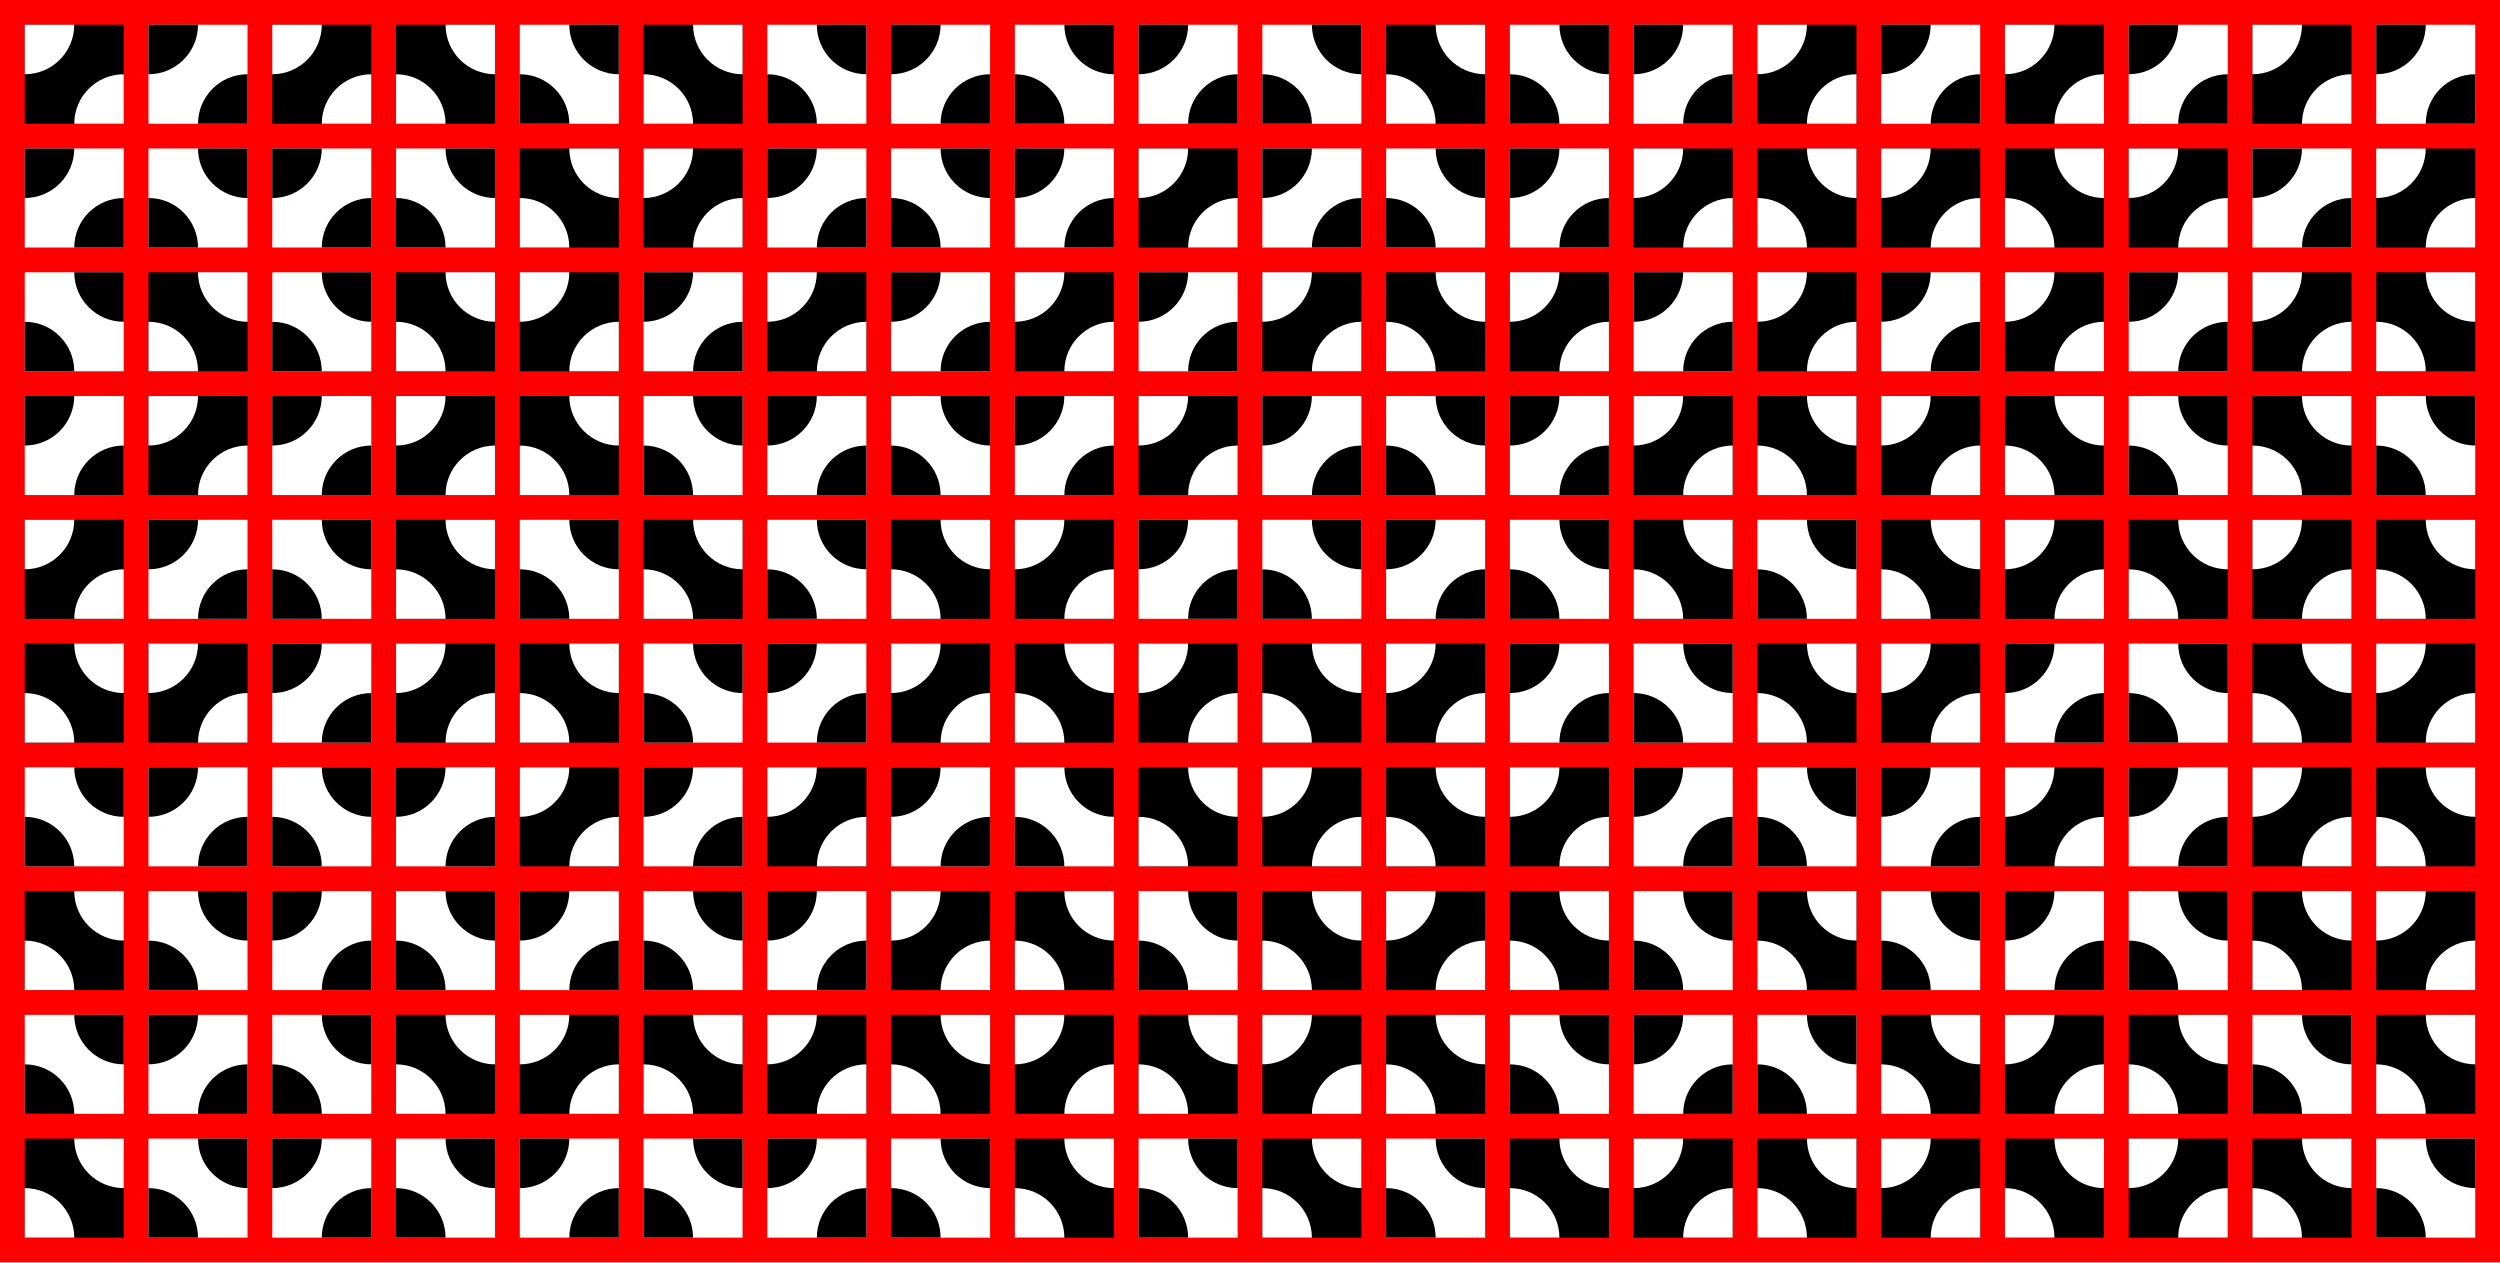
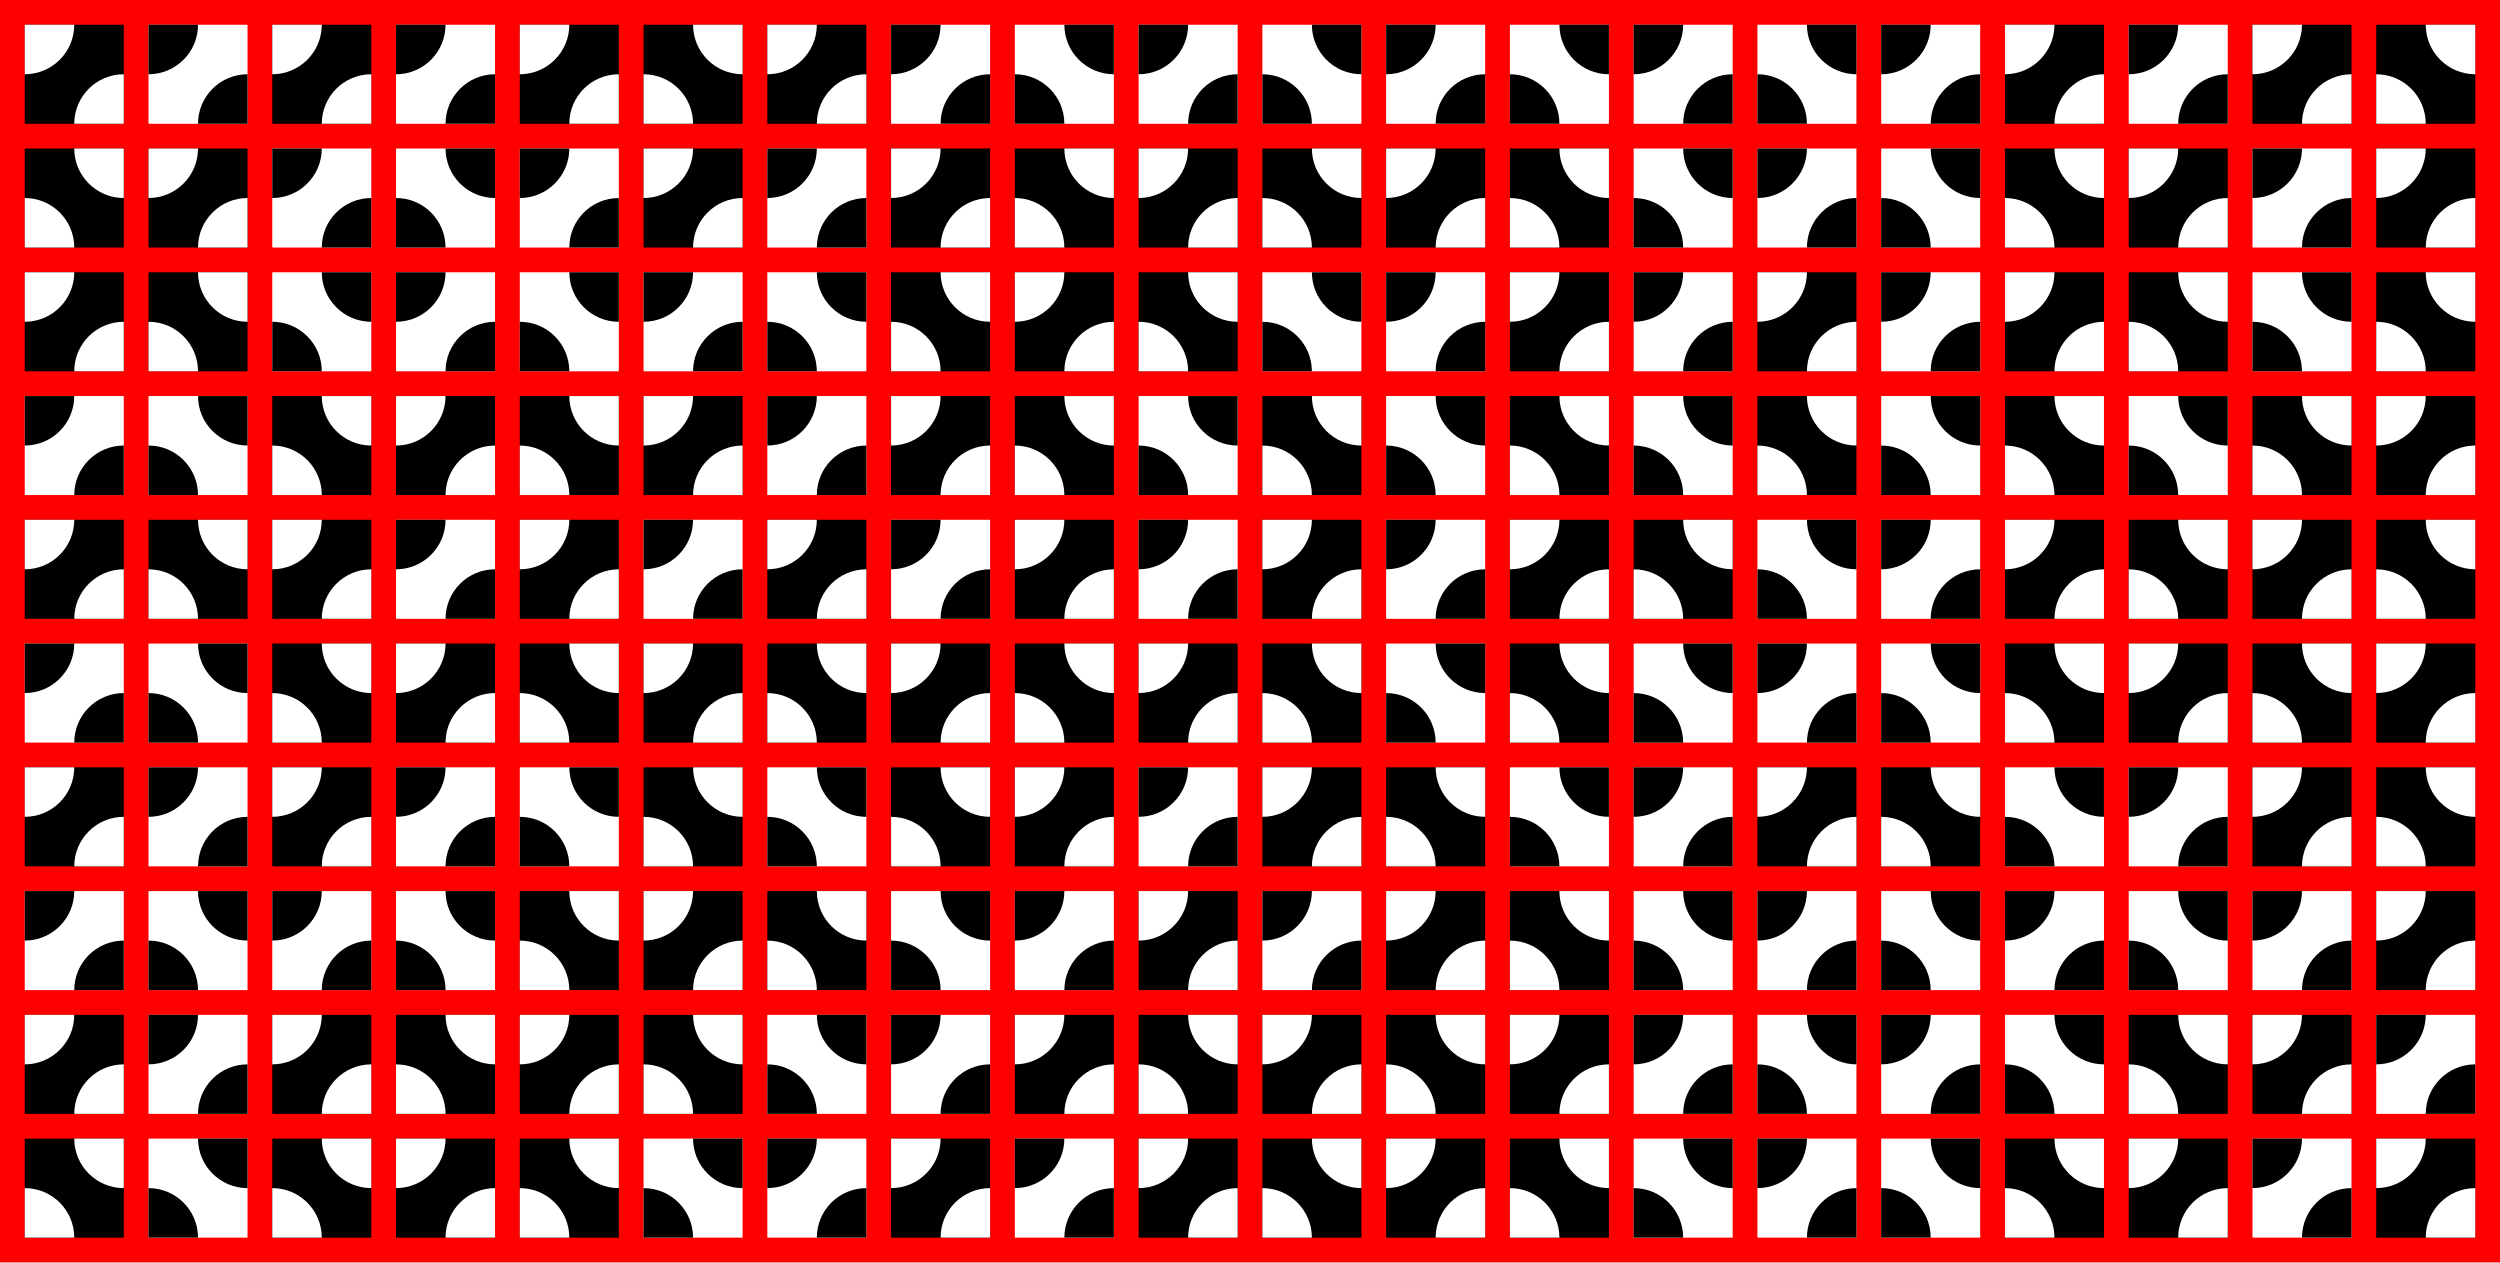
<svg xmlns="http://www.w3.org/2000/svg" viewBox="0 0 5050 2550" width="5050" height="2550">
'<style>
        rect.tileBack1 { stroke: none; fill: blacl; }
        rect.tileBack2 { stroke: none; fill: white; }
        rect.background { stroke: none; fill: white; }
        path.guide { stroke: lightgray; stroke-width: 1; }
        circle.guide { stroke: lightgray; fill: darkgray; stroke-width: 1; }
        path.arc1 { stroke: black; stroke-width: 50; fill: none; stroke-linecap: butt; }
        path.arc1round { stroke: black; stroke-width: 50; fill: none; stroke-linecap: round; }
        path.arc2 { stroke: black; stroke-width: 50; fill: none; stroke-linecap: butt; }
        path.arc3 { stroke: green; stroke-width: 50; fill: none; stroke-linecap: butt; }
        path.arc4 { stroke: blue; stroke-width: 50; fill: none; stroke-linecap: butt; }
        path.pie1 { stroke: none; stroke-width: 1; fill: white; stroke-linecap: butt; }
        path.pie2 { stroke: none; stroke-width: 1; fill: black; stroke-linecap: butt; }
        polygon.hex1 { stroke: white; fill: lightblue; stroke-width: 20; }
        polygon.hex1b { stroke: white; fill: darkblue; stroke-width: 20; }
        polygon.hex2 { stroke: white; fill: lightpink; stroke-width: 1; }
        polygon.hex2b { stroke: white; fill: red; stroke-width: 1; }
</style>
  <defs>
    <g id="base1">
      <rect width="200" height="200" class="tileBack1" />
    </g>
    <g id="base2">
      <rect width="200" height="200" class="tileBack2" />
    </g>
    <g id="center1">
      <use href="#base1" />
      <circle cx="100" cy="100" r="25" class="guide" />
    </g>
    <g id="hex1">
      <polygon class="hex1" transform="translate(0,0) scale(0.5,0.5) rotate(0,100,100)" points="300,150 225,280 75,280 0,150 75,20 225,20" />
    </g>
    <g id="hex1b">
      <polygon class="hex1b" transform="translate(0,0) scale(0.5,0.5) rotate(0,100,100)" points="300,150 225,280 75,280 0,150 75,20 225,20" />
    </g>
    <g id="hex2">
      <polygon class="hex2" transform="translate(0,0) scale(0.5,0.5) rotate(0,100,100)" points="300,150 225,280 75,280 0,150 75,20 225,20" />
    </g>
    <g id="hex2b">
      <polygon class="hex2b" transform="translate(0,0) scale(0.5,0.5) rotate(0,100,100)" points="300,150 225,280 75,280 0,150 75,20 225,20" />
    </g>
    <g id="tile1">
      <use href="#base1" />
      <path d="M200,100 A 100,100 0,0,0 100,200" class="arc1" />
    </g>
    <g id="slice1A">
      <use href="#base1" />
      <path d="M200,100 A 100,100 0,0,0 100,200 L 200,200 Z" class="pie1" />
      <path d="M0,100 A 100,100 0,0,0 100,0 L 0,0 Z" class="pie1" />
    </g>
    <g id="slice2A">
      <use href="#base2" />
      <path d="M200,100 A 100,100 0,0,0 100,200 L 200,200 Z" class="pie2" />
      <path d="M0,100 A 100,100 0,0,0 100,0 L 0,0 Z" class="pie2" />
    </g>
    <g id="slice1B">
      <use href="#slice2A" transform="rotate(90,100,100)" />
    </g>
    <g id="slice2B">
      <use href="#slice1A" transform="rotate(90,100,100)" />
    </g>
    <g id="tile2">
      <use href="#base1" />
      <path d="M200,100 A 100,100 0,0,0 100,200" class="arc2" />
      <path d="M0,100 A 100,100 0,0,0 100,0" class="arc2" />
    </g>
    <g id="tile3">
      <use href="#base1" />
      <path d="M100,0 A 100,100 0,0,0 200,100" class="arc3" />
      <path d="M100,200 A 100,100 0,0,0 0,100" class="arc3" />
    </g>
    <g id="tile4">
      <use href="#base1" />
      <path d="M200,100 A 100,100 0,0,0 100,200" class="arc4" />
      <path d="M0,100 A 100,100 0,0,0 100,0" class="arc4" />
      <path d="M100,0 A 100,100 0,0,0 200,100" class="arc4" />
      <path d="M100,200 A 100,100 0,0,0 0,100" class="arc4" />
    </g>
    <g id="tile5">
      <use href="#base1" />
      <path d="M0,100 200,100" class="arc1" />
    </g>
    <g id="tile6">
      <use href="#base1" />
      <path d="M100,0 100,200" class="arc1" />
    </g>
  </defs>
  <rect id="background" fill="red" width="5050" height="2550" />
  <g id="board" transform="translate(50,50) scale(1,1)">
    <use id="C0R0" href="#slice1A" transform="translate(0.00,0.00) rotate(0,100,100)">
		</use>
-     <use id="C0R1" href="#slice2A" transform="translate(0.00,250.00) rotate(0,100,100)">
- 		</use>
-     <use id="C0R2" href="#slice1B" transform="translate(0.00,500.00) rotate(0,100,100)">
+     <use id="C0R1" href="#slice2B" transform="translate(0.00,250.00) rotate(0,100,100)">
+ 		</use>
+     <use id="C0R2" href="#slice1A" transform="translate(0.00,500.00) rotate(0,100,100)">
		</use>
    <use id="C0R3" href="#slice2A" transform="translate(0.00,750.00) rotate(0,100,100)">
		</use>
    <use id="C0R4" href="#slice1A" transform="translate(0.00,1000.00) rotate(0,100,100)">
		</use>
-     <use id="C0R5" href="#slice2B" transform="translate(0.00,1250.00) rotate(0,100,100)">
- 		</use>
-     <use id="C0R6" href="#slice1B" transform="translate(0.00,1500.00) rotate(0,100,100)">
- 		</use>
-     <use id="C0R7" href="#slice2B" transform="translate(0.00,1750.00) rotate(0,100,100)">
- 		</use>
-     <use id="C0R8" href="#slice1B" transform="translate(0.00,2000.00) rotate(0,100,100)">
+     <use id="C0R5" href="#slice2A" transform="translate(0.00,1250.00) rotate(0,100,100)">
+ 		</use>
+     <use id="C0R6" href="#slice1A" transform="translate(0.00,1500.00) rotate(0,100,100)">
+ 		</use>
+     <use id="C0R7" href="#slice2A" transform="translate(0.00,1750.00) rotate(0,100,100)">
+ 		</use>
+     <use id="C0R8" href="#slice1A" transform="translate(0.00,2000.00) rotate(0,100,100)">
		</use>
    <use id="C0R9" href="#slice2B" transform="translate(0.00,2250.00) rotate(0,100,100)">
		</use>
    <use id="C1R0" href="#slice2A" transform="translate(250.00,0.00) rotate(0,100,100)">
		</use>
-     <use id="C1R1" href="#slice1B" transform="translate(250.00,250.00) rotate(0,100,100)">
+     <use id="C1R1" href="#slice1A" transform="translate(250.00,250.00) rotate(0,100,100)">
		</use>
    <use id="C1R2" href="#slice2B" transform="translate(250.00,500.00) rotate(0,100,100)">
		</use>
-     <use id="C1R3" href="#slice1A" transform="translate(250.00,750.00) rotate(0,100,100)">
- 		</use>
-     <use id="C1R4" href="#slice2A" transform="translate(250.00,1000.00) rotate(0,100,100)">
- 		</use>
-     <use id="C1R5" href="#slice1A" transform="translate(250.00,1250.00) rotate(0,100,100)">
+     <use id="C1R3" href="#slice1B" transform="translate(250.00,750.00) rotate(0,100,100)">
+ 		</use>
+     <use id="C1R4" href="#slice2B" transform="translate(250.00,1000.00) rotate(0,100,100)">
+ 		</use>
+     <use id="C1R5" href="#slice1B" transform="translate(250.00,1250.00) rotate(0,100,100)">
		</use>
    <use id="C1R6" href="#slice2A" transform="translate(250.00,1500.00) rotate(0,100,100)">
		</use>
    <use id="C1R7" href="#slice1B" transform="translate(250.00,1750.00) rotate(0,100,100)">
		</use>
    <use id="C1R8" href="#slice2A" transform="translate(250.00,2000.00) rotate(0,100,100)">
		</use>
    <use id="C1R9" href="#slice1B" transform="translate(250.00,2250.00) rotate(0,100,100)">
		</use>
    <use id="C2R0" href="#slice1A" transform="translate(500.00,0.00) rotate(0,100,100)">
		</use>
    <use id="C2R1" href="#slice2A" transform="translate(500.00,250.00) rotate(0,100,100)">
		</use>
    <use id="C2R2" href="#slice1B" transform="translate(500.00,500.00) rotate(0,100,100)">
		</use>
-     <use id="C2R3" href="#slice2A" transform="translate(500.00,750.00) rotate(0,100,100)">
- 		</use>
-     <use id="C2R4" href="#slice1B" transform="translate(500.00,1000.00) rotate(0,100,100)">
- 		</use>
-     <use id="C2R5" href="#slice2A" transform="translate(500.00,1250.00) rotate(0,100,100)">
- 		</use>
-     <use id="C2R6" href="#slice1B" transform="translate(500.00,1500.00) rotate(0,100,100)">
+     <use id="C2R3" href="#slice2B" transform="translate(500.00,750.00) rotate(0,100,100)">
+ 		</use>
+     <use id="C2R4" href="#slice1A" transform="translate(500.00,1000.00) rotate(0,100,100)">
+ 		</use>
+     <use id="C2R5" href="#slice2B" transform="translate(500.00,1250.00) rotate(0,100,100)">
+ 		</use>
+     <use id="C2R6" href="#slice1A" transform="translate(500.00,1500.00) rotate(0,100,100)">
		</use>
    <use id="C2R7" href="#slice2A" transform="translate(500.00,1750.00) rotate(0,100,100)">
		</use>
-     <use id="C2R8" href="#slice1B" transform="translate(500.00,2000.00) rotate(0,100,100)">
- 		</use>
-     <use id="C2R9" href="#slice2A" transform="translate(500.00,2250.00) rotate(0,100,100)">
- 		</use>
-     <use id="C3R0" href="#slice2B" transform="translate(750.00,0.00) rotate(0,100,100)">
+     <use id="C2R8" href="#slice1A" transform="translate(500.00,2000.00) rotate(0,100,100)">
+ 		</use>
+     <use id="C2R9" href="#slice2B" transform="translate(500.00,2250.00) rotate(0,100,100)">
+ 		</use>
+     <use id="C3R0" href="#slice2A" transform="translate(750.00,0.00) rotate(0,100,100)">
		</use>
    <use id="C3R1" href="#slice1B" transform="translate(750.00,250.00) rotate(0,100,100)">
		</use>
-     <use id="C3R2" href="#slice2B" transform="translate(750.00,500.00) rotate(0,100,100)">
+     <use id="C3R2" href="#slice2A" transform="translate(750.00,500.00) rotate(0,100,100)">
		</use>
    <use id="C3R3" href="#slice1A" transform="translate(750.00,750.00) rotate(0,100,100)">
		</use>
-     <use id="C3R4" href="#slice2B" transform="translate(750.00,1000.00) rotate(0,100,100)">
+     <use id="C3R4" href="#slice2A" transform="translate(750.00,1000.00) rotate(0,100,100)">
		</use>
    <use id="C3R5" href="#slice1A" transform="translate(750.00,1250.00) rotate(0,100,100)">
		</use>
    <use id="C3R6" href="#slice2A" transform="translate(750.00,1500.00) rotate(0,100,100)">
		</use>
    <use id="C3R7" href="#slice1B" transform="translate(750.00,1750.00) rotate(0,100,100)">
		</use>
    <use id="C3R8" href="#slice2B" transform="translate(750.00,2000.00) rotate(0,100,100)">
		</use>
-     <use id="C3R9" href="#slice1B" transform="translate(750.00,2250.00) rotate(0,100,100)">
- 		</use>
-     <use id="C4R0" href="#slice1B" transform="translate(1000.00,0.00) rotate(0,100,100)">
- 		</use>
-     <use id="C4R1" href="#slice2B" transform="translate(1000.00,250.00) rotate(0,100,100)">
- 		</use>
-     <use id="C4R2" href="#slice1A" transform="translate(1000.00,500.00) rotate(0,100,100)">
+     <use id="C3R9" href="#slice1A" transform="translate(750.00,2250.00) rotate(0,100,100)">
+ 		</use>
+     <use id="C4R0" href="#slice1A" transform="translate(1000.00,0.00) rotate(0,100,100)">
+ 		</use>
+     <use id="C4R1" href="#slice2A" transform="translate(1000.00,250.00) rotate(0,100,100)">
+ 		</use>
+     <use id="C4R2" href="#slice1B" transform="translate(1000.00,500.00) rotate(0,100,100)">
		</use>
    <use id="C4R3" href="#slice2B" transform="translate(1000.00,750.00) rotate(0,100,100)">
		</use>
-     <use id="C4R4" href="#slice1B" transform="translate(1000.00,1000.00) rotate(0,100,100)">
+     <use id="C4R4" href="#slice1A" transform="translate(1000.00,1000.00) rotate(0,100,100)">
		</use>
    <use id="C4R5" href="#slice2B" transform="translate(1000.00,1250.00) rotate(0,100,100)">
		</use>
-     <use id="C4R6" href="#slice1A" transform="translate(1000.00,1500.00) rotate(0,100,100)">
- 		</use>
-     <use id="C4R7" href="#slice2A" transform="translate(1000.00,1750.00) rotate(0,100,100)">
+     <use id="C4R6" href="#slice1B" transform="translate(1000.00,1500.00) rotate(0,100,100)">
+ 		</use>
+     <use id="C4R7" href="#slice2B" transform="translate(1000.00,1750.00) rotate(0,100,100)">
		</use>
    <use id="C4R8" href="#slice1A" transform="translate(1000.00,2000.00) rotate(0,100,100)">
		</use>
-     <use id="C4R9" href="#slice2A" transform="translate(1000.00,2250.00) rotate(0,100,100)">
+     <use id="C4R9" href="#slice2B" transform="translate(1000.00,2250.00) rotate(0,100,100)">
		</use>
    <use id="C5R0" href="#slice2B" transform="translate(1250.00,0.00) rotate(0,100,100)">
		</use>
    <use id="C5R1" href="#slice1A" transform="translate(1250.00,250.00) rotate(0,100,100)">
		</use>
    <use id="C5R2" href="#slice2A" transform="translate(1250.00,500.00) rotate(0,100,100)">
		</use>
-     <use id="C5R3" href="#slice1B" transform="translate(1250.00,750.00) rotate(0,100,100)">
- 		</use>
-     <use id="C5R4" href="#slice2B" transform="translate(1250.00,1000.00) rotate(0,100,100)">
- 		</use>
-     <use id="C5R5" href="#slice1B" transform="translate(1250.00,1250.00) rotate(0,100,100)">
- 		</use>
-     <use id="C5R6" href="#slice2A" transform="translate(1250.00,1500.00) rotate(0,100,100)">
- 		</use>
-     <use id="C5R7" href="#slice1B" transform="translate(1250.00,1750.00) rotate(0,100,100)">
+     <use id="C5R3" href="#slice1A" transform="translate(1250.00,750.00) rotate(0,100,100)">
+ 		</use>
+     <use id="C5R4" href="#slice2A" transform="translate(1250.00,1000.00) rotate(0,100,100)">
+ 		</use>
+     <use id="C5R5" href="#slice1A" transform="translate(1250.00,1250.00) rotate(0,100,100)">
+ 		</use>
+     <use id="C5R6" href="#slice2B" transform="translate(1250.00,1500.00) rotate(0,100,100)">
+ 		</use>
+     <use id="C5R7" href="#slice1A" transform="translate(1250.00,1750.00) rotate(0,100,100)">
		</use>
    <use id="C5R8" href="#slice2B" transform="translate(1250.00,2000.00) rotate(0,100,100)">
		</use>
    <use id="C5R9" href="#slice1B" transform="translate(1250.00,2250.00) rotate(0,100,100)">
		</use>
-     <use id="C6R0" href="#slice1B" transform="translate(1500.00,0.00) rotate(0,100,100)">
+     <use id="C6R0" href="#slice1A" transform="translate(1500.00,0.00) rotate(0,100,100)">
		</use>
    <use id="C6R1" href="#slice2A" transform="translate(1500.00,250.00) rotate(0,100,100)">
		</use>
-     <use id="C6R2" href="#slice1A" transform="translate(1500.00,500.00) rotate(0,100,100)">
+     <use id="C6R2" href="#slice1B" transform="translate(1500.00,500.00) rotate(0,100,100)">
		</use>
    <use id="C6R3" href="#slice2A" transform="translate(1500.00,750.00) rotate(0,100,100)">
		</use>
-     <use id="C6R4" href="#slice1B" transform="translate(1500.00,1000.00) rotate(0,100,100)">
- 		</use>
-     <use id="C6R5" href="#slice2A" transform="translate(1500.00,1250.00) rotate(0,100,100)">
- 		</use>
-     <use id="C6R6" href="#slice1A" transform="translate(1500.00,1500.00) rotate(0,100,100)">
- 		</use>
-     <use id="C6R7" href="#slice2A" transform="translate(1500.00,1750.00) rotate(0,100,100)">
- 		</use>
-     <use id="C6R8" href="#slice1A" transform="translate(1500.00,2000.00) rotate(0,100,100)">
+     <use id="C6R4" href="#slice1A" transform="translate(1500.00,1000.00) rotate(0,100,100)">
+ 		</use>
+     <use id="C6R5" href="#slice2B" transform="translate(1500.00,1250.00) rotate(0,100,100)">
+ 		</use>
+     <use id="C6R6" href="#slice1B" transform="translate(1500.00,1500.00) rotate(0,100,100)">
+ 		</use>
+     <use id="C6R7" href="#slice2B" transform="translate(1500.00,1750.00) rotate(0,100,100)">
+ 		</use>
+     <use id="C6R8" href="#slice1B" transform="translate(1500.00,2000.00) rotate(0,100,100)">
		</use>
    <use id="C6R9" href="#slice2A" transform="translate(1500.00,2250.00) rotate(0,100,100)">
		</use>
    <use id="C7R0" href="#slice2A" transform="translate(1750.00,0.00) rotate(0,100,100)">
		</use>
-     <use id="C7R1" href="#slice1B" transform="translate(1750.00,250.00) rotate(0,100,100)">
- 		</use>
-     <use id="C7R2" href="#slice2A" transform="translate(1750.00,500.00) rotate(0,100,100)">
- 		</use>
-     <use id="C7R3" href="#slice1B" transform="translate(1750.00,750.00) rotate(0,100,100)">
- 		</use>
-     <use id="C7R4" href="#slice2B" transform="translate(1750.00,1000.00) rotate(0,100,100)">
+     <use id="C7R1" href="#slice1A" transform="translate(1750.00,250.00) rotate(0,100,100)">
+ 		</use>
+     <use id="C7R2" href="#slice2B" transform="translate(1750.00,500.00) rotate(0,100,100)">
+ 		</use>
+     <use id="C7R3" href="#slice1A" transform="translate(1750.00,750.00) rotate(0,100,100)">
+ 		</use>
+     <use id="C7R4" href="#slice2A" transform="translate(1750.00,1000.00) rotate(0,100,100)">
		</use>
    <use id="C7R5" href="#slice1A" transform="translate(1750.00,1250.00) rotate(0,100,100)">
		</use>
-     <use id="C7R6" href="#slice2A" transform="translate(1750.00,1500.00) rotate(0,100,100)">
- 		</use>
-     <use id="C7R7" href="#slice1A" transform="translate(1750.00,1750.00) rotate(0,100,100)">
- 		</use>
-     <use id="C7R8" href="#slice2B" transform="translate(1750.00,2000.00) rotate(0,100,100)">
- 		</use>
-     <use id="C7R9" href="#slice1B" transform="translate(1750.00,2250.00) rotate(0,100,100)">
+     <use id="C7R6" href="#slice2B" transform="translate(1750.00,1500.00) rotate(0,100,100)">
+ 		</use>
+     <use id="C7R7" href="#slice1B" transform="translate(1750.00,1750.00) rotate(0,100,100)">
+ 		</use>
+     <use id="C7R8" href="#slice2A" transform="translate(1750.00,2000.00) rotate(0,100,100)">
+ 		</use>
+     <use id="C7R9" href="#slice1A" transform="translate(1750.00,2250.00) rotate(0,100,100)">
		</use>
    <use id="C8R0" href="#slice1B" transform="translate(2000.00,0.00) rotate(0,100,100)">
		</use>
-     <use id="C8R1" href="#slice2A" transform="translate(2000.00,250.00) rotate(0,100,100)">
+     <use id="C8R1" href="#slice2B" transform="translate(2000.00,250.00) rotate(0,100,100)">
		</use>
    <use id="C8R2" href="#slice1A" transform="translate(2000.00,500.00) rotate(0,100,100)">
		</use>
-     <use id="C8R3" href="#slice2A" transform="translate(2000.00,750.00) rotate(0,100,100)">
+     <use id="C8R3" href="#slice2B" transform="translate(2000.00,750.00) rotate(0,100,100)">
		</use>
    <use id="C8R4" href="#slice1A" transform="translate(2000.00,1000.00) rotate(0,100,100)">
		</use>
    <use id="C8R5" href="#slice2B" transform="translate(2000.00,1250.00) rotate(0,100,100)">
		</use>
-     <use id="C8R6" href="#slice1B" transform="translate(2000.00,1500.00) rotate(0,100,100)">
- 		</use>
-     <use id="C8R7" href="#slice2B" transform="translate(2000.00,1750.00) rotate(0,100,100)">
+     <use id="C8R6" href="#slice1A" transform="translate(2000.00,1500.00) rotate(0,100,100)">
+ 		</use>
+     <use id="C8R7" href="#slice2A" transform="translate(2000.00,1750.00) rotate(0,100,100)">
		</use>
    <use id="C8R8" href="#slice1A" transform="translate(2000.00,2000.00) rotate(0,100,100)">
		</use>
-     <use id="C8R9" href="#slice2B" transform="translate(2000.00,2250.00) rotate(0,100,100)">
+     <use id="C8R9" href="#slice2A" transform="translate(2000.00,2250.00) rotate(0,100,100)">
		</use>
    <use id="C9R0" href="#slice2A" transform="translate(2250.00,0.00) rotate(0,100,100)">
		</use>
    <use id="C9R1" href="#slice1A" transform="translate(2250.00,250.00) rotate(0,100,100)">
		</use>
-     <use id="C9R2" href="#slice2A" transform="translate(2250.00,500.00) rotate(0,100,100)">
- 		</use>
-     <use id="C9R3" href="#slice1A" transform="translate(2250.00,750.00) rotate(0,100,100)">
+     <use id="C9R2" href="#slice2B" transform="translate(2250.00,500.00) rotate(0,100,100)">
+ 		</use>
+     <use id="C9R3" href="#slice1B" transform="translate(2250.00,750.00) rotate(0,100,100)">
		</use>
    <use id="C9R4" href="#slice2A" transform="translate(2250.00,1000.00) rotate(0,100,100)">
		</use>
    <use id="C9R5" href="#slice1A" transform="translate(2250.00,1250.00) rotate(0,100,100)">
		</use>
-     <use id="C9R6" href="#slice2B" transform="translate(2250.00,1500.00) rotate(0,100,100)">
- 		</use>
-     <use id="C9R7" href="#slice1B" transform="translate(2250.00,1750.00) rotate(0,100,100)">
+     <use id="C9R6" href="#slice2A" transform="translate(2250.00,1500.00) rotate(0,100,100)">
+ 		</use>
+     <use id="C9R7" href="#slice1A" transform="translate(2250.00,1750.00) rotate(0,100,100)">
		</use>
    <use id="C9R8" href="#slice2B" transform="translate(2250.00,2000.00) rotate(0,100,100)">
		</use>
-     <use id="C9R9" href="#slice1B" transform="translate(2250.00,2250.00) rotate(0,100,100)">
+     <use id="C9R9" href="#slice1A" transform="translate(2250.00,2250.00) rotate(0,100,100)">
		</use>
    <use id="C10R0" href="#slice1B" transform="translate(2500.00,0.00) rotate(0,100,100)">
		</use>
-     <use id="C10R1" href="#slice2A" transform="translate(2500.00,250.00) rotate(0,100,100)">
- 		</use>
-     <use id="C10R2" href="#slice1A" transform="translate(2500.00,500.00) rotate(0,100,100)">
- 		</use>
-     <use id="C10R3" href="#slice2A" transform="translate(2500.00,750.00) rotate(0,100,100)">
- 		</use>
-     <use id="C10R4" href="#slice1B" transform="translate(2500.00,1000.00) rotate(0,100,100)">
+     <use id="C10R1" href="#slice2B" transform="translate(2500.00,250.00) rotate(0,100,100)">
+ 		</use>
+     <use id="C10R2" href="#slice1B" transform="translate(2500.00,500.00) rotate(0,100,100)">
+ 		</use>
+     <use id="C10R3" href="#slice2B" transform="translate(2500.00,750.00) rotate(0,100,100)">
+ 		</use>
+     <use id="C10R4" href="#slice1A" transform="translate(2500.00,1000.00) rotate(0,100,100)">
		</use>
    <use id="C10R5" href="#slice2B" transform="translate(2500.00,1250.00) rotate(0,100,100)">
		</use>
    <use id="C10R6" href="#slice1A" transform="translate(2500.00,1500.00) rotate(0,100,100)">
		</use>
-     <use id="C10R7" href="#slice2B" transform="translate(2500.00,1750.00) rotate(0,100,100)">
+     <use id="C10R7" href="#slice2A" transform="translate(2500.00,1750.00) rotate(0,100,100)">
		</use>
    <use id="C10R8" href="#slice1A" transform="translate(2500.00,2000.00) rotate(0,100,100)">
		</use>
    <use id="C10R9" href="#slice2B" transform="translate(2500.00,2250.00) rotate(0,100,100)">
		</use>
-     <use id="C11R0" href="#slice2B" transform="translate(2750.00,0.00) rotate(0,100,100)">
- 		</use>
-     <use id="C11R1" href="#slice1B" transform="translate(2750.00,250.00) rotate(0,100,100)">
- 		</use>
-     <use id="C11R2" href="#slice2B" transform="translate(2750.00,500.00) rotate(0,100,100)">
+     <use id="C11R0" href="#slice2A" transform="translate(2750.00,0.00) rotate(0,100,100)">
+ 		</use>
+     <use id="C11R1" href="#slice1A" transform="translate(2750.00,250.00) rotate(0,100,100)">
+ 		</use>
+     <use id="C11R2" href="#slice2A" transform="translate(2750.00,500.00) rotate(0,100,100)">
		</use>
    <use id="C11R3" href="#slice1B" transform="translate(2750.00,750.00) rotate(0,100,100)">
		</use>
    <use id="C11R4" href="#slice2A" transform="translate(2750.00,1000.00) rotate(0,100,100)">
		</use>
-     <use id="C11R5" href="#slice1A" transform="translate(2750.00,1250.00) rotate(0,100,100)">
+     <use id="C11R5" href="#slice1B" transform="translate(2750.00,1250.00) rotate(0,100,100)">
		</use>
    <use id="C11R6" href="#slice2B" transform="translate(2750.00,1500.00) rotate(0,100,100)">
		</use>
    <use id="C11R7" href="#slice1A" transform="translate(2750.00,1750.00) rotate(0,100,100)">
		</use>
    <use id="C11R8" href="#slice2B" transform="translate(2750.00,2000.00) rotate(0,100,100)">
		</use>
-     <use id="C11R9" href="#slice1B" transform="translate(2750.00,2250.00) rotate(0,100,100)">
+     <use id="C11R9" href="#slice1A" transform="translate(2750.00,2250.00) rotate(0,100,100)">
		</use>
    <use id="C12R0" href="#slice1B" transform="translate(3000.00,0.00) rotate(0,100,100)">
		</use>
-     <use id="C12R1" href="#slice2A" transform="translate(3000.00,250.00) rotate(0,100,100)">
+     <use id="C12R1" href="#slice2B" transform="translate(3000.00,250.00) rotate(0,100,100)">
		</use>
    <use id="C12R2" href="#slice1A" transform="translate(3000.00,500.00) rotate(0,100,100)">
		</use>
-     <use id="C12R3" href="#slice2A" transform="translate(3000.00,750.00) rotate(0,100,100)">
- 		</use>
-     <use id="C12R4" href="#slice1B" transform="translate(3000.00,1000.00) rotate(0,100,100)">
- 		</use>
-     <use id="C12R5" href="#slice2A" transform="translate(3000.00,1250.00) rotate(0,100,100)">
- 		</use>
-     <use id="C12R6" href="#slice1A" transform="translate(3000.00,1500.00) rotate(0,100,100)">
+     <use id="C12R3" href="#slice2B" transform="translate(3000.00,750.00) rotate(0,100,100)">
+ 		</use>
+     <use id="C12R4" href="#slice1A" transform="translate(3000.00,1000.00) rotate(0,100,100)">
+ 		</use>
+     <use id="C12R5" href="#slice2B" transform="translate(3000.00,1250.00) rotate(0,100,100)">
+ 		</use>
+     <use id="C12R6" href="#slice1B" transform="translate(3000.00,1500.00) rotate(0,100,100)">
		</use>
    <use id="C12R7" href="#slice2B" transform="translate(3000.00,1750.00) rotate(0,100,100)">
		</use>
-     <use id="C12R8" href="#slice1B" transform="translate(3000.00,2000.00) rotate(0,100,100)">
+     <use id="C12R8" href="#slice1A" transform="translate(3000.00,2000.00) rotate(0,100,100)">
		</use>
    <use id="C12R9" href="#slice2B" transform="translate(3000.00,2250.00) rotate(0,100,100)">
		</use>
    <use id="C13R0" href="#slice2A" transform="translate(3250.00,0.00) rotate(0,100,100)">
		</use>
-     <use id="C13R1" href="#slice1A" transform="translate(3250.00,250.00) rotate(0,100,100)">
+     <use id="C13R1" href="#slice1B" transform="translate(3250.00,250.00) rotate(0,100,100)">
		</use>
    <use id="C13R2" href="#slice2A" transform="translate(3250.00,500.00) rotate(0,100,100)">
		</use>
-     <use id="C13R3" href="#slice1A" transform="translate(3250.00,750.00) rotate(0,100,100)">
+     <use id="C13R3" href="#slice1B" transform="translate(3250.00,750.00) rotate(0,100,100)">
		</use>
    <use id="C13R4" href="#slice2B" transform="translate(3250.00,1000.00) rotate(0,100,100)">
		</use>
    <use id="C13R5" href="#slice1B" transform="translate(3250.00,1250.00) rotate(0,100,100)">
		</use>
    <use id="C13R6" href="#slice2A" transform="translate(3250.00,1500.00) rotate(0,100,100)">
		</use>
    <use id="C13R7" href="#slice1B" transform="translate(3250.00,1750.00) rotate(0,100,100)">
		</use>
    <use id="C13R8" href="#slice2A" transform="translate(3250.00,2000.00) rotate(0,100,100)">
		</use>
-     <use id="C13R9" href="#slice1A" transform="translate(3250.00,2250.00) rotate(0,100,100)">
- 		</use>
-     <use id="C14R0" href="#slice1A" transform="translate(3500.00,0.00) rotate(0,100,100)">
- 		</use>
-     <use id="C14R1" href="#slice2B" transform="translate(3500.00,250.00) rotate(0,100,100)">
+     <use id="C13R9" href="#slice1B" transform="translate(3250.00,2250.00) rotate(0,100,100)">
+ 		</use>
+     <use id="C14R0" href="#slice1B" transform="translate(3500.00,0.00) rotate(0,100,100)">
+ 		</use>
+     <use id="C14R1" href="#slice2A" transform="translate(3500.00,250.00) rotate(0,100,100)">
		</use>
    <use id="C14R2" href="#slice1A" transform="translate(3500.00,500.00) rotate(0,100,100)">
		</use>
    <use id="C14R3" href="#slice2B" transform="translate(3500.00,750.00) rotate(0,100,100)">
		</use>
    <use id="C14R4" href="#slice1B" transform="translate(3500.00,1000.00) rotate(0,100,100)">
		</use>
-     <use id="C14R5" href="#slice2B" transform="translate(3500.00,1250.00) rotate(0,100,100)">
- 		</use>
-     <use id="C14R6" href="#slice1B" transform="translate(3500.00,1500.00) rotate(0,100,100)">
- 		</use>
-     <use id="C14R7" href="#slice2B" transform="translate(3500.00,1750.00) rotate(0,100,100)">
+     <use id="C14R5" href="#slice2A" transform="translate(3500.00,1250.00) rotate(0,100,100)">
+ 		</use>
+     <use id="C14R6" href="#slice1A" transform="translate(3500.00,1500.00) rotate(0,100,100)">
+ 		</use>
+     <use id="C14R7" href="#slice2A" transform="translate(3500.00,1750.00) rotate(0,100,100)">
		</use>
    <use id="C14R8" href="#slice1B" transform="translate(3500.00,2000.00) rotate(0,100,100)">
		</use>
-     <use id="C14R9" href="#slice2B" transform="translate(3500.00,2250.00) rotate(0,100,100)">
+     <use id="C14R9" href="#slice2A" transform="translate(3500.00,2250.00) rotate(0,100,100)">
		</use>
    <use id="C15R0" href="#slice2A" transform="translate(3750.00,0.00) rotate(0,100,100)">
		</use>
-     <use id="C15R1" href="#slice1A" transform="translate(3750.00,250.00) rotate(0,100,100)">
+     <use id="C15R1" href="#slice1B" transform="translate(3750.00,250.00) rotate(0,100,100)">
		</use>
    <use id="C15R2" href="#slice2A" transform="translate(3750.00,500.00) rotate(0,100,100)">
		</use>
-     <use id="C15R3" href="#slice1A" transform="translate(3750.00,750.00) rotate(0,100,100)">
- 		</use>
-     <use id="C15R4" href="#slice2B" transform="translate(3750.00,1000.00) rotate(0,100,100)">
- 		</use>
-     <use id="C15R5" href="#slice1A" transform="translate(3750.00,1250.00) rotate(0,100,100)">
- 		</use>
-     <use id="C15R6" href="#slice2A" transform="translate(3750.00,1500.00) rotate(0,100,100)">
+     <use id="C15R3" href="#slice1B" transform="translate(3750.00,750.00) rotate(0,100,100)">
+ 		</use>
+     <use id="C15R4" href="#slice2A" transform="translate(3750.00,1000.00) rotate(0,100,100)">
+ 		</use>
+     <use id="C15R5" href="#slice1B" transform="translate(3750.00,1250.00) rotate(0,100,100)">
+ 		</use>
+     <use id="C15R6" href="#slice2B" transform="translate(3750.00,1500.00) rotate(0,100,100)">
		</use>
    <use id="C15R7" href="#slice1B" transform="translate(3750.00,1750.00) rotate(0,100,100)">
		</use>
-     <use id="C15R8" href="#slice2B" transform="translate(3750.00,2000.00) rotate(0,100,100)">
- 		</use>
-     <use id="C15R9" href="#slice1A" transform="translate(3750.00,2250.00) rotate(0,100,100)">
+     <use id="C15R8" href="#slice2A" transform="translate(3750.00,2000.00) rotate(0,100,100)">
+ 		</use>
+     <use id="C15R9" href="#slice1B" transform="translate(3750.00,2250.00) rotate(0,100,100)">
		</use>
    <use id="C16R0" href="#slice1A" transform="translate(4000.00,0.00) rotate(0,100,100)">
		</use>
    <use id="C16R1" href="#slice2B" transform="translate(4000.00,250.00) rotate(0,100,100)">
		</use>
    <use id="C16R2" href="#slice1A" transform="translate(4000.00,500.00) rotate(0,100,100)">
		</use>
    <use id="C16R3" href="#slice2B" transform="translate(4000.00,750.00) rotate(0,100,100)">
		</use>
    <use id="C16R4" href="#slice1A" transform="translate(4000.00,1000.00) rotate(0,100,100)">
		</use>
-     <use id="C16R5" href="#slice2A" transform="translate(4000.00,1250.00) rotate(0,100,100)">
- 		</use>
-     <use id="C16R6" href="#slice1A" transform="translate(4000.00,1500.00) rotate(0,100,100)">
+     <use id="C16R5" href="#slice2B" transform="translate(4000.00,1250.00) rotate(0,100,100)">
+ 		</use>
+     <use id="C16R6" href="#slice1B" transform="translate(4000.00,1500.00) rotate(0,100,100)">
		</use>
    <use id="C16R7" href="#slice2A" transform="translate(4000.00,1750.00) rotate(0,100,100)">
		</use>
-     <use id="C16R8" href="#slice1A" transform="translate(4000.00,2000.00) rotate(0,100,100)">
+     <use id="C16R8" href="#slice1B" transform="translate(4000.00,2000.00) rotate(0,100,100)">
		</use>
    <use id="C16R9" href="#slice2B" transform="translate(4000.00,2250.00) rotate(0,100,100)">
		</use>
    <use id="C17R0" href="#slice2A" transform="translate(4250.00,0.00) rotate(0,100,100)">
		</use>
    <use id="C17R1" href="#slice1A" transform="translate(4250.00,250.00) rotate(0,100,100)">
		</use>
-     <use id="C17R2" href="#slice2A" transform="translate(4250.00,500.00) rotate(0,100,100)">
+     <use id="C17R2" href="#slice2B" transform="translate(4250.00,500.00) rotate(0,100,100)">
		</use>
    <use id="C17R3" href="#slice1B" transform="translate(4250.00,750.00) rotate(0,100,100)">
		</use>
    <use id="C17R4" href="#slice2B" transform="translate(4250.00,1000.00) rotate(0,100,100)">
		</use>
-     <use id="C17R5" href="#slice1B" transform="translate(4250.00,1250.00) rotate(0,100,100)">
+     <use id="C17R5" href="#slice1A" transform="translate(4250.00,1250.00) rotate(0,100,100)">
		</use>
    <use id="C17R6" href="#slice2A" transform="translate(4250.00,1500.00) rotate(0,100,100)">
		</use>
    <use id="C17R7" href="#slice1B" transform="translate(4250.00,1750.00) rotate(0,100,100)">
		</use>
    <use id="C17R8" href="#slice2B" transform="translate(4250.00,2000.00) rotate(0,100,100)">
		</use>
    <use id="C17R9" href="#slice1A" transform="translate(4250.00,2250.00) rotate(0,100,100)">
		</use>
    <use id="C18R0" href="#slice1A" transform="translate(4500.00,0.00) rotate(0,100,100)">
		</use>
    <use id="C18R1" href="#slice2A" transform="translate(4500.00,250.00) rotate(0,100,100)">
		</use>
-     <use id="C18R2" href="#slice1A" transform="translate(4500.00,500.00) rotate(0,100,100)">
+     <use id="C18R2" href="#slice1B" transform="translate(4500.00,500.00) rotate(0,100,100)">
		</use>
    <use id="C18R3" href="#slice2B" transform="translate(4500.00,750.00) rotate(0,100,100)">
		</use>
    <use id="C18R4" href="#slice1A" transform="translate(4500.00,1000.00) rotate(0,100,100)">
		</use>
    <use id="C18R5" href="#slice2B" transform="translate(4500.00,1250.00) rotate(0,100,100)">
		</use>
    <use id="C18R6" href="#slice1A" transform="translate(4500.00,1500.00) rotate(0,100,100)">
		</use>
-     <use id="C18R7" href="#slice2B" transform="translate(4500.00,1750.00) rotate(0,100,100)">
- 		</use>
-     <use id="C18R8" href="#slice1B" transform="translate(4500.00,2000.00) rotate(0,100,100)">
- 		</use>
-     <use id="C18R9" href="#slice2B" transform="translate(4500.00,2250.00) rotate(0,100,100)">
- 		</use>
-     <use id="C19R0" href="#slice2A" transform="translate(4750.00,0.00) rotate(0,100,100)">
+     <use id="C18R7" href="#slice2A" transform="translate(4500.00,1750.00) rotate(0,100,100)">
+ 		</use>
+     <use id="C18R8" href="#slice1A" transform="translate(4500.00,2000.00) rotate(0,100,100)">
+ 		</use>
+     <use id="C18R9" href="#slice2A" transform="translate(4500.00,2250.00) rotate(0,100,100)">
+ 		</use>
+     <use id="C19R0" href="#slice2B" transform="translate(4750.00,0.00) rotate(0,100,100)">
		</use>
    <use id="C19R1" href="#slice1A" transform="translate(4750.00,250.00) rotate(0,100,100)">
		</use>
    <use id="C19R2" href="#slice2B" transform="translate(4750.00,500.00) rotate(0,100,100)">
		</use>
-     <use id="C19R3" href="#slice1B" transform="translate(4750.00,750.00) rotate(0,100,100)">
+     <use id="C19R3" href="#slice1A" transform="translate(4750.00,750.00) rotate(0,100,100)">
		</use>
    <use id="C19R4" href="#slice2B" transform="translate(4750.00,1000.00) rotate(0,100,100)">
		</use>
    <use id="C19R5" href="#slice1A" transform="translate(4750.00,1250.00) rotate(0,100,100)">
		</use>
    <use id="C19R6" href="#slice2B" transform="translate(4750.00,1500.00) rotate(0,100,100)">
		</use>
    <use id="C19R7" href="#slice1A" transform="translate(4750.00,1750.00) rotate(0,100,100)">
		</use>
-     <use id="C19R8" href="#slice2B" transform="translate(4750.00,2000.00) rotate(0,100,100)">
- 		</use>
-     <use id="C19R9" href="#slice1B" transform="translate(4750.00,2250.00) rotate(0,100,100)">
+     <use id="C19R8" href="#slice2A" transform="translate(4750.00,2000.00) rotate(0,100,100)">
+ 		</use>
+     <use id="C19R9" href="#slice1A" transform="translate(4750.00,2250.00) rotate(0,100,100)">
		</use>
  </g>
</svg>
